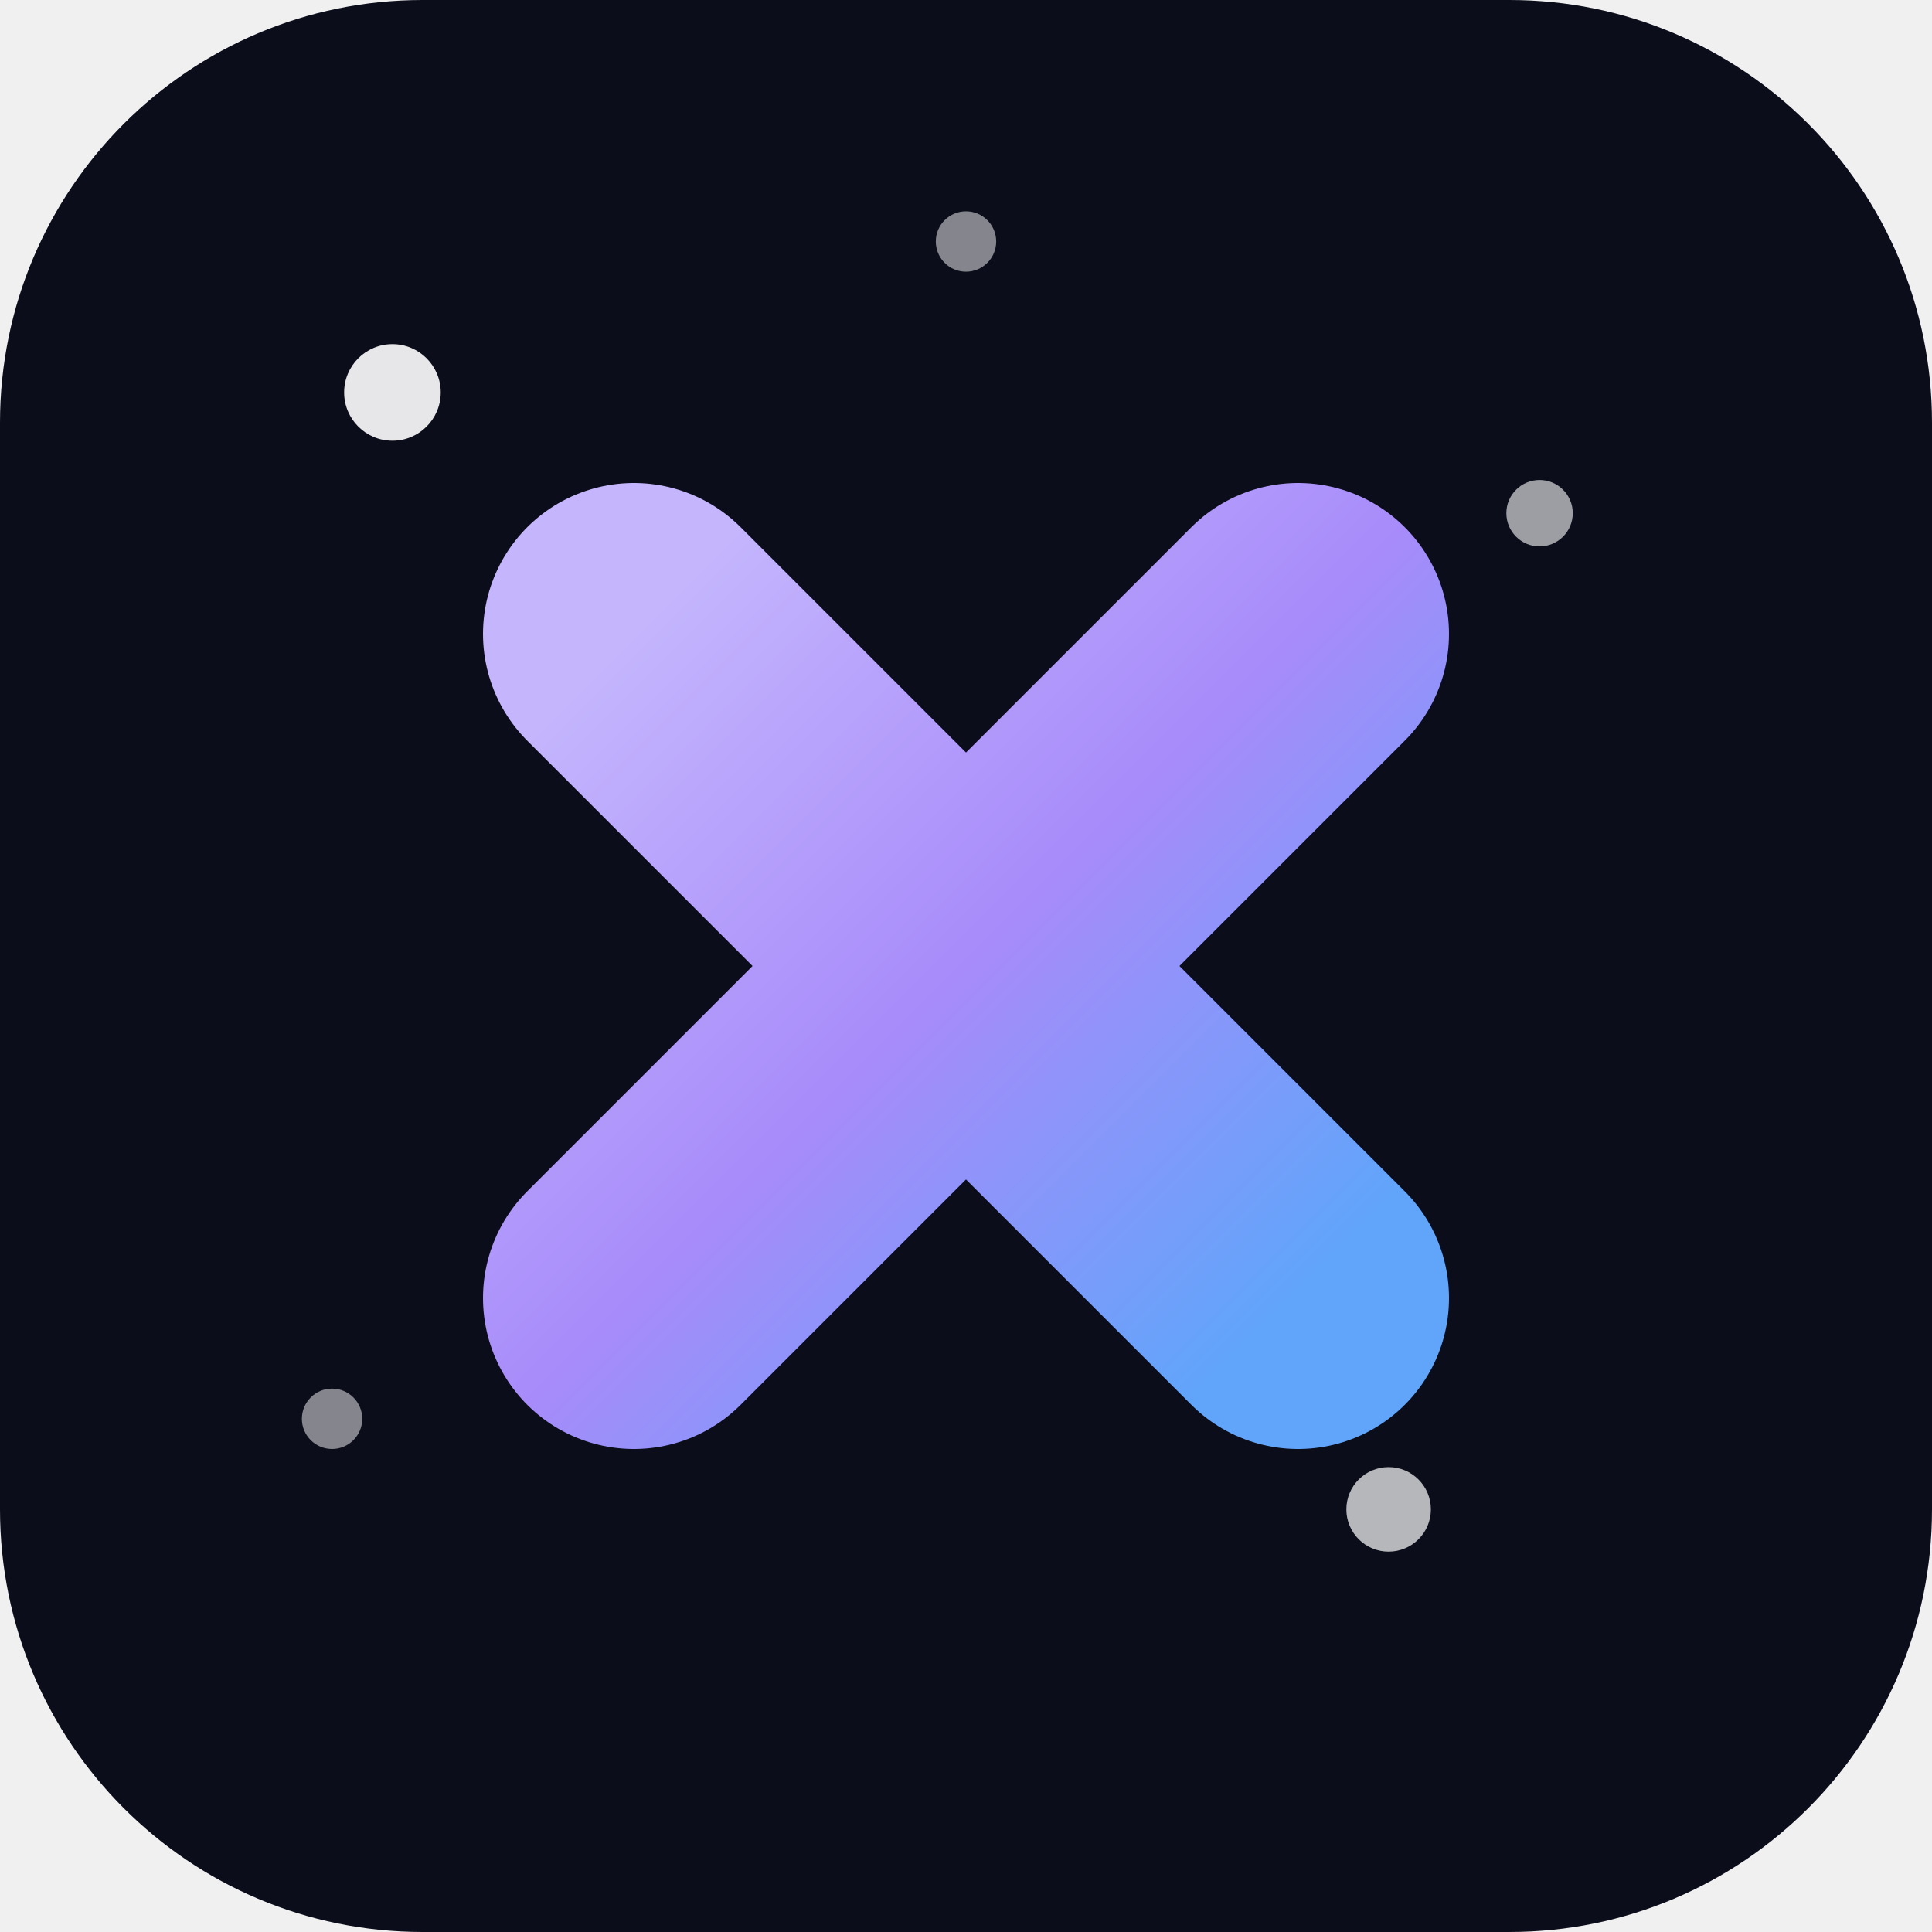
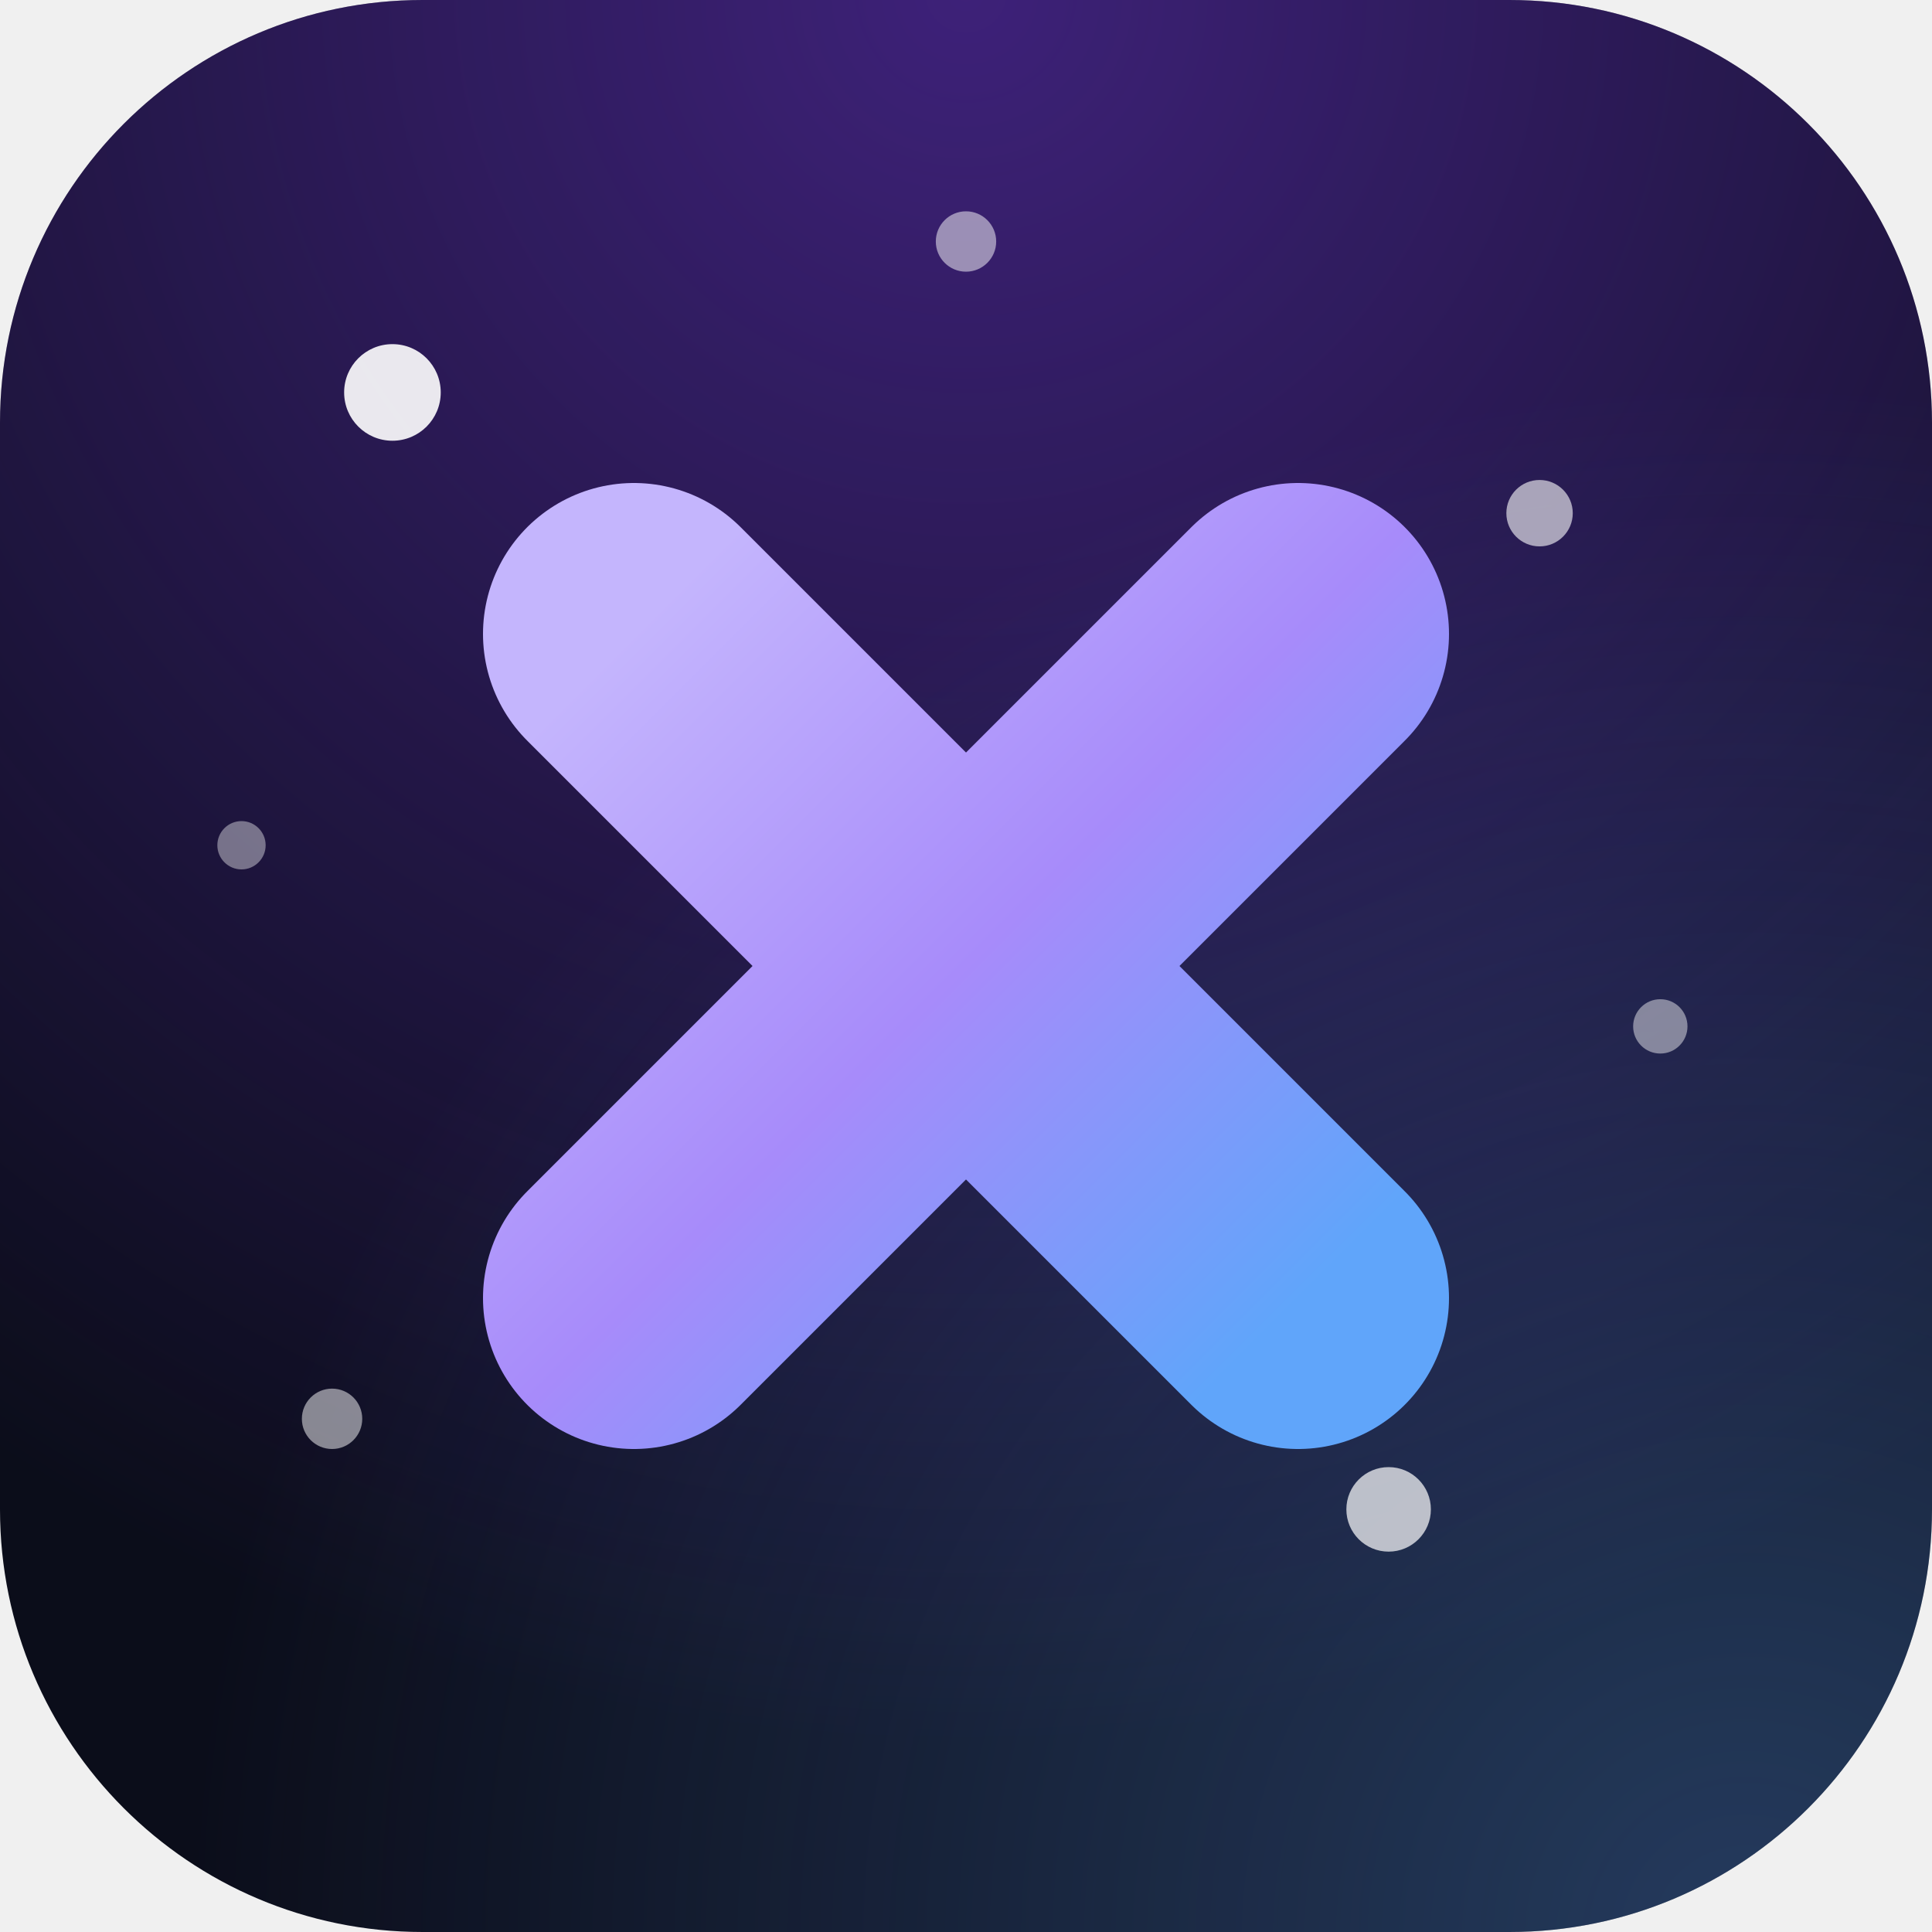
<svg xmlns="http://www.w3.org/2000/svg" viewBox="0 0 64 64">
  <defs>
    <linearGradient id="g" x1="0" y1="0" x2="1" y2="1">
      <stop offset="0" stop-color="#C4B5FD" />
      <stop offset="0.5" stop-color="#A78BFA" />
      <stop offset="1" stop-color="#60A5FA" />
    </linearGradient>
+     <radialGradient id="nebPurple" cx="0.5" cy="0" r="0.9">
+       <stop offset="0" stop-color="#7C3AED" stop-opacity="0.45" />
+       <stop offset="1" stop-color="#7C3AED" stop-opacity="0" />
+     </radialGradient>
+     <radialGradient id="nebBlue" cx="0.9" cy="1" r="0.8">
+       <stop offset="0" stop-color="#60A5FA" stop-opacity="0.3" />
+       <stop offset="1" stop-color="#60A5FA" stop-opacity="0" />
+     </radialGradient>
+     <clipPath id="tile">
+       <rect width="64" height="64" rx="14" />
+     </clipPath>
  </defs>
  <rect width="64" height="64" rx="14" fill="#0B0D1A" />
+   <g clip-path="url(#tile)">
+     <rect width="64" height="64" fill="url(#nebPurple)" />
+     <rect width="64" height="64" fill="url(#nebBlue)" />
+   </g>
  <circle cx="13" cy="13" r="1.6" fill="#fff" opacity="0.9" />
  <circle cx="51" cy="17" r="1.1" fill="#fff" opacity="0.6" />
  <circle cx="46" cy="50" r="1.4" fill="#fff" opacity="0.7" />
  <circle cx="11" cy="47" r="1" fill="#fff" opacity="0.5" />
  <circle cx="32" cy="8" r="1" fill="#fff" opacity="0.5" />
+   <circle cx="55" cy="34" r="0.9" fill="#fff" opacity="0.45" />
+   <circle cx="8" cy="28" r="0.8" fill="#fff" opacity="0.4" />
  <g stroke="url(#g)" stroke-width="10" stroke-linecap="round">
    <line x1="21" y1="21" x2="43" y2="43" />
    <line x1="43" y1="21" x2="21" y2="43" />
  </g>
</svg>
